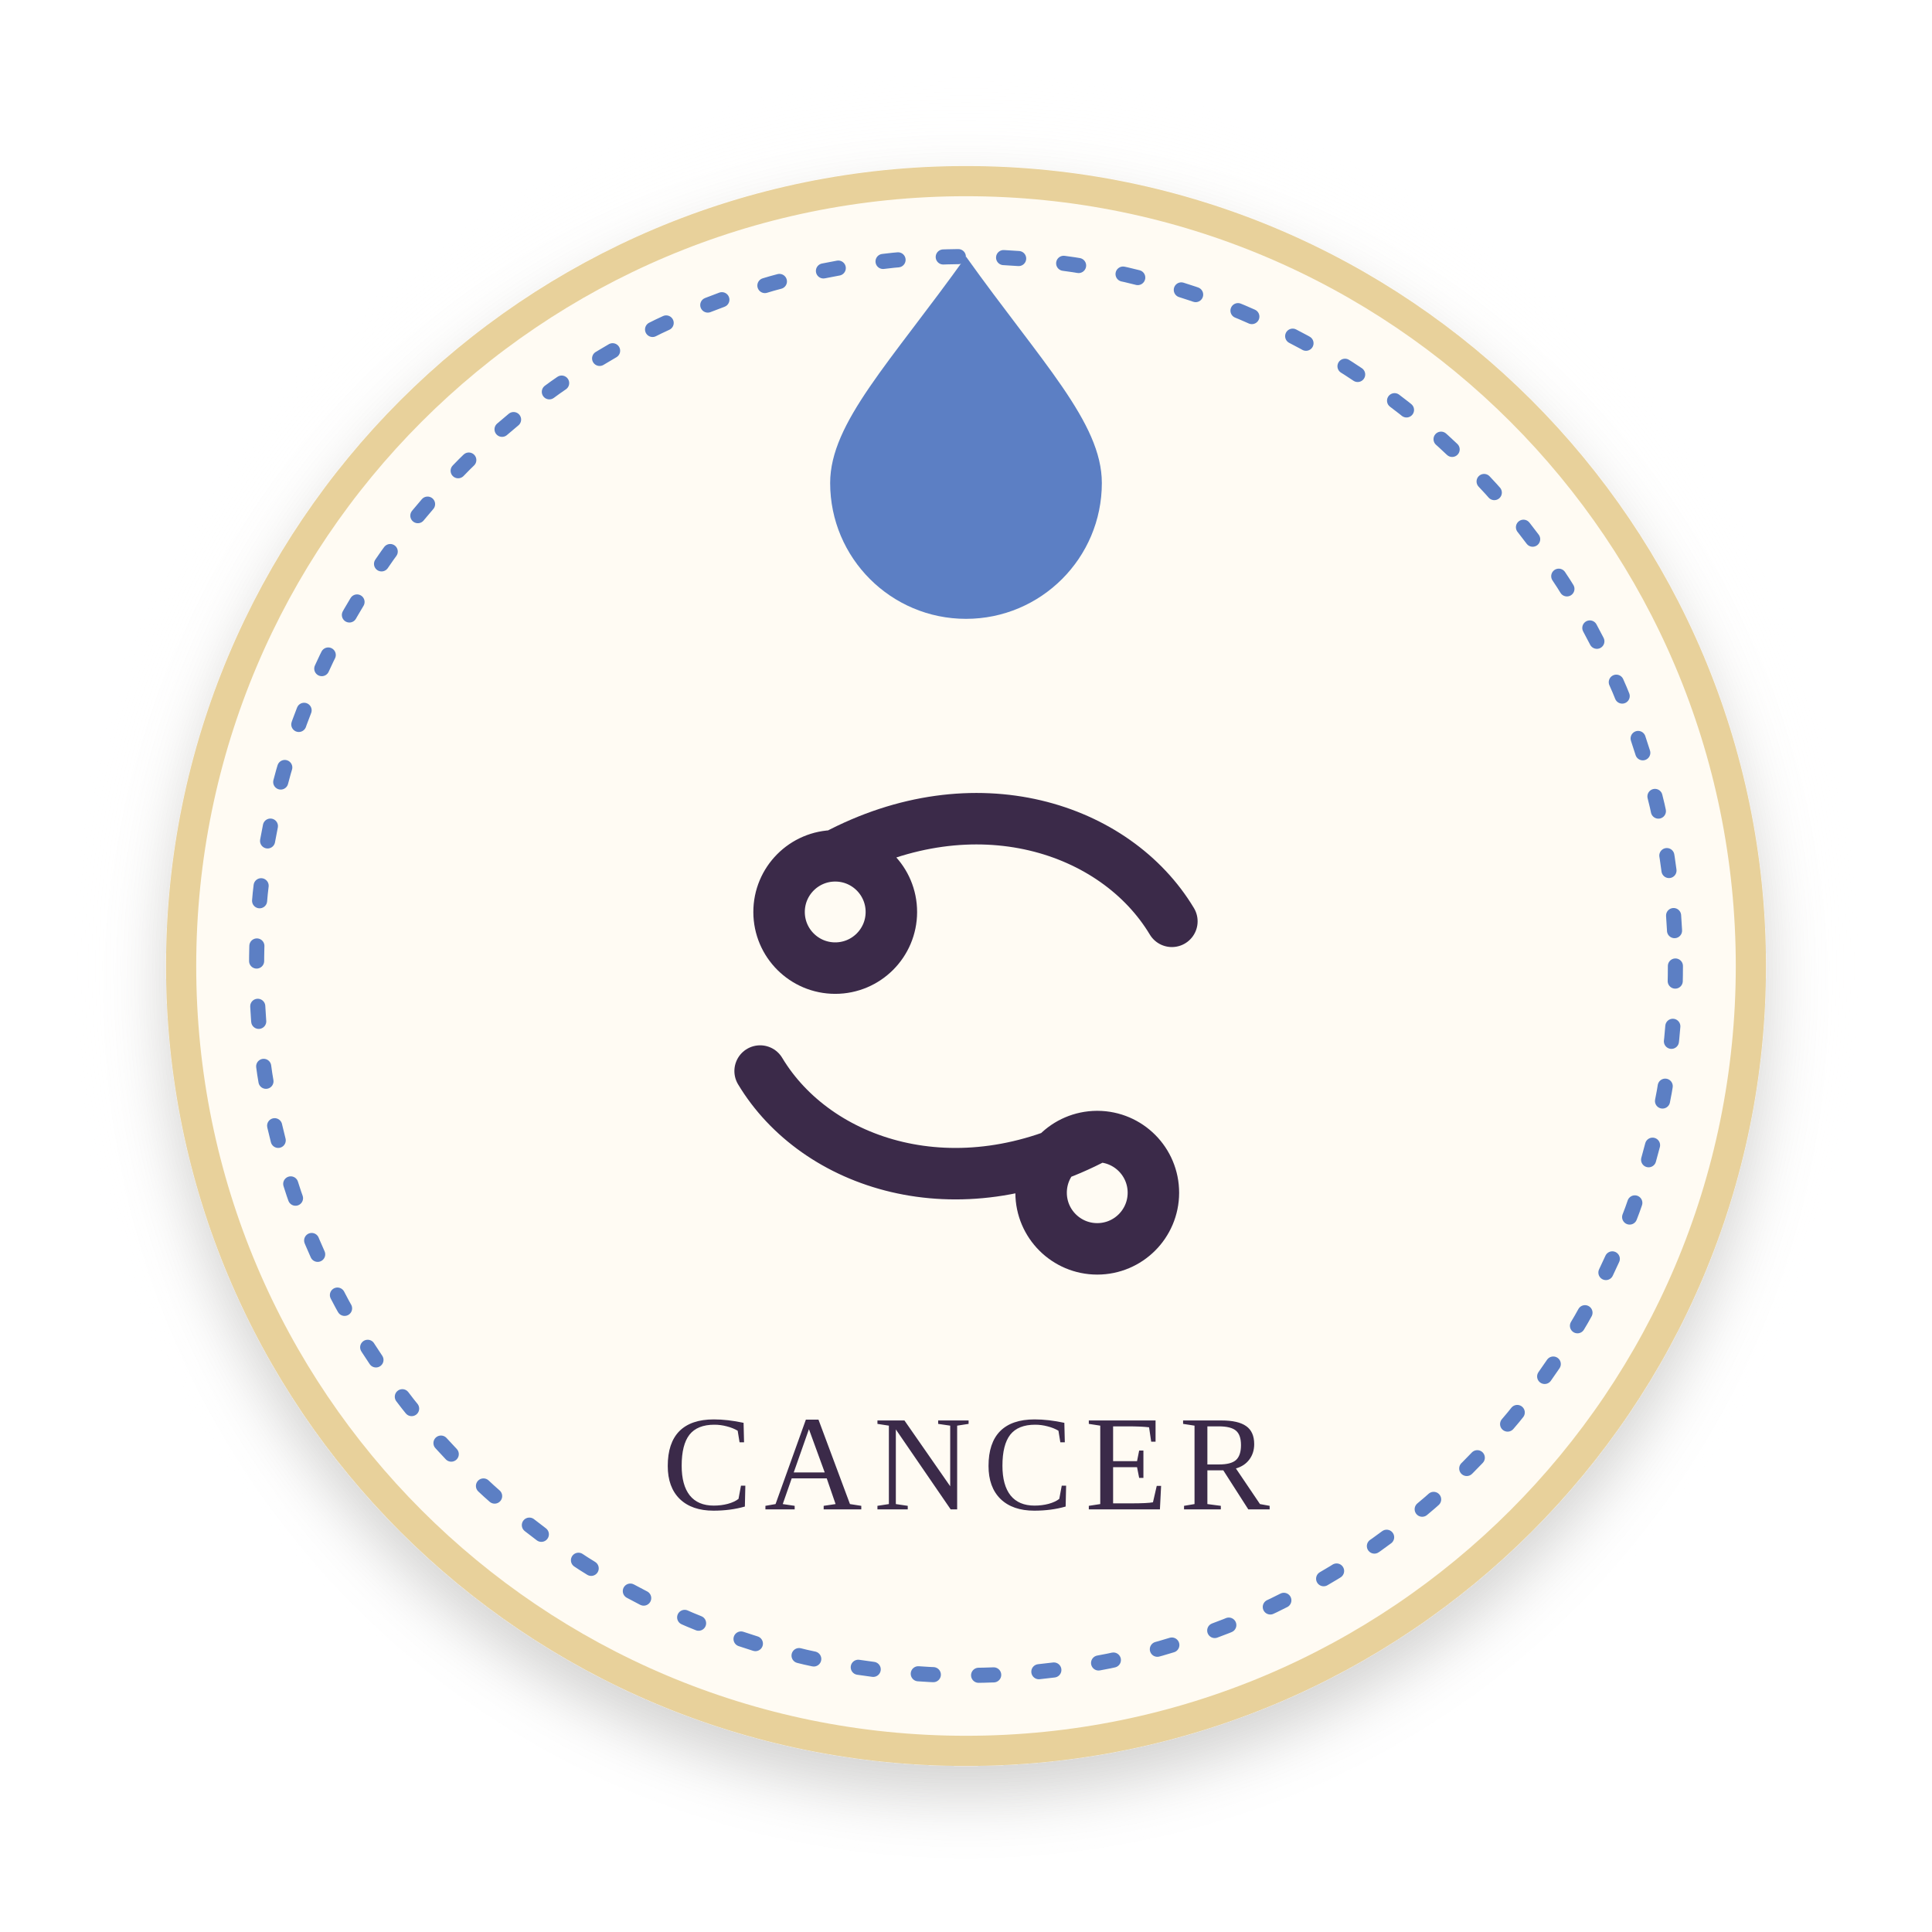
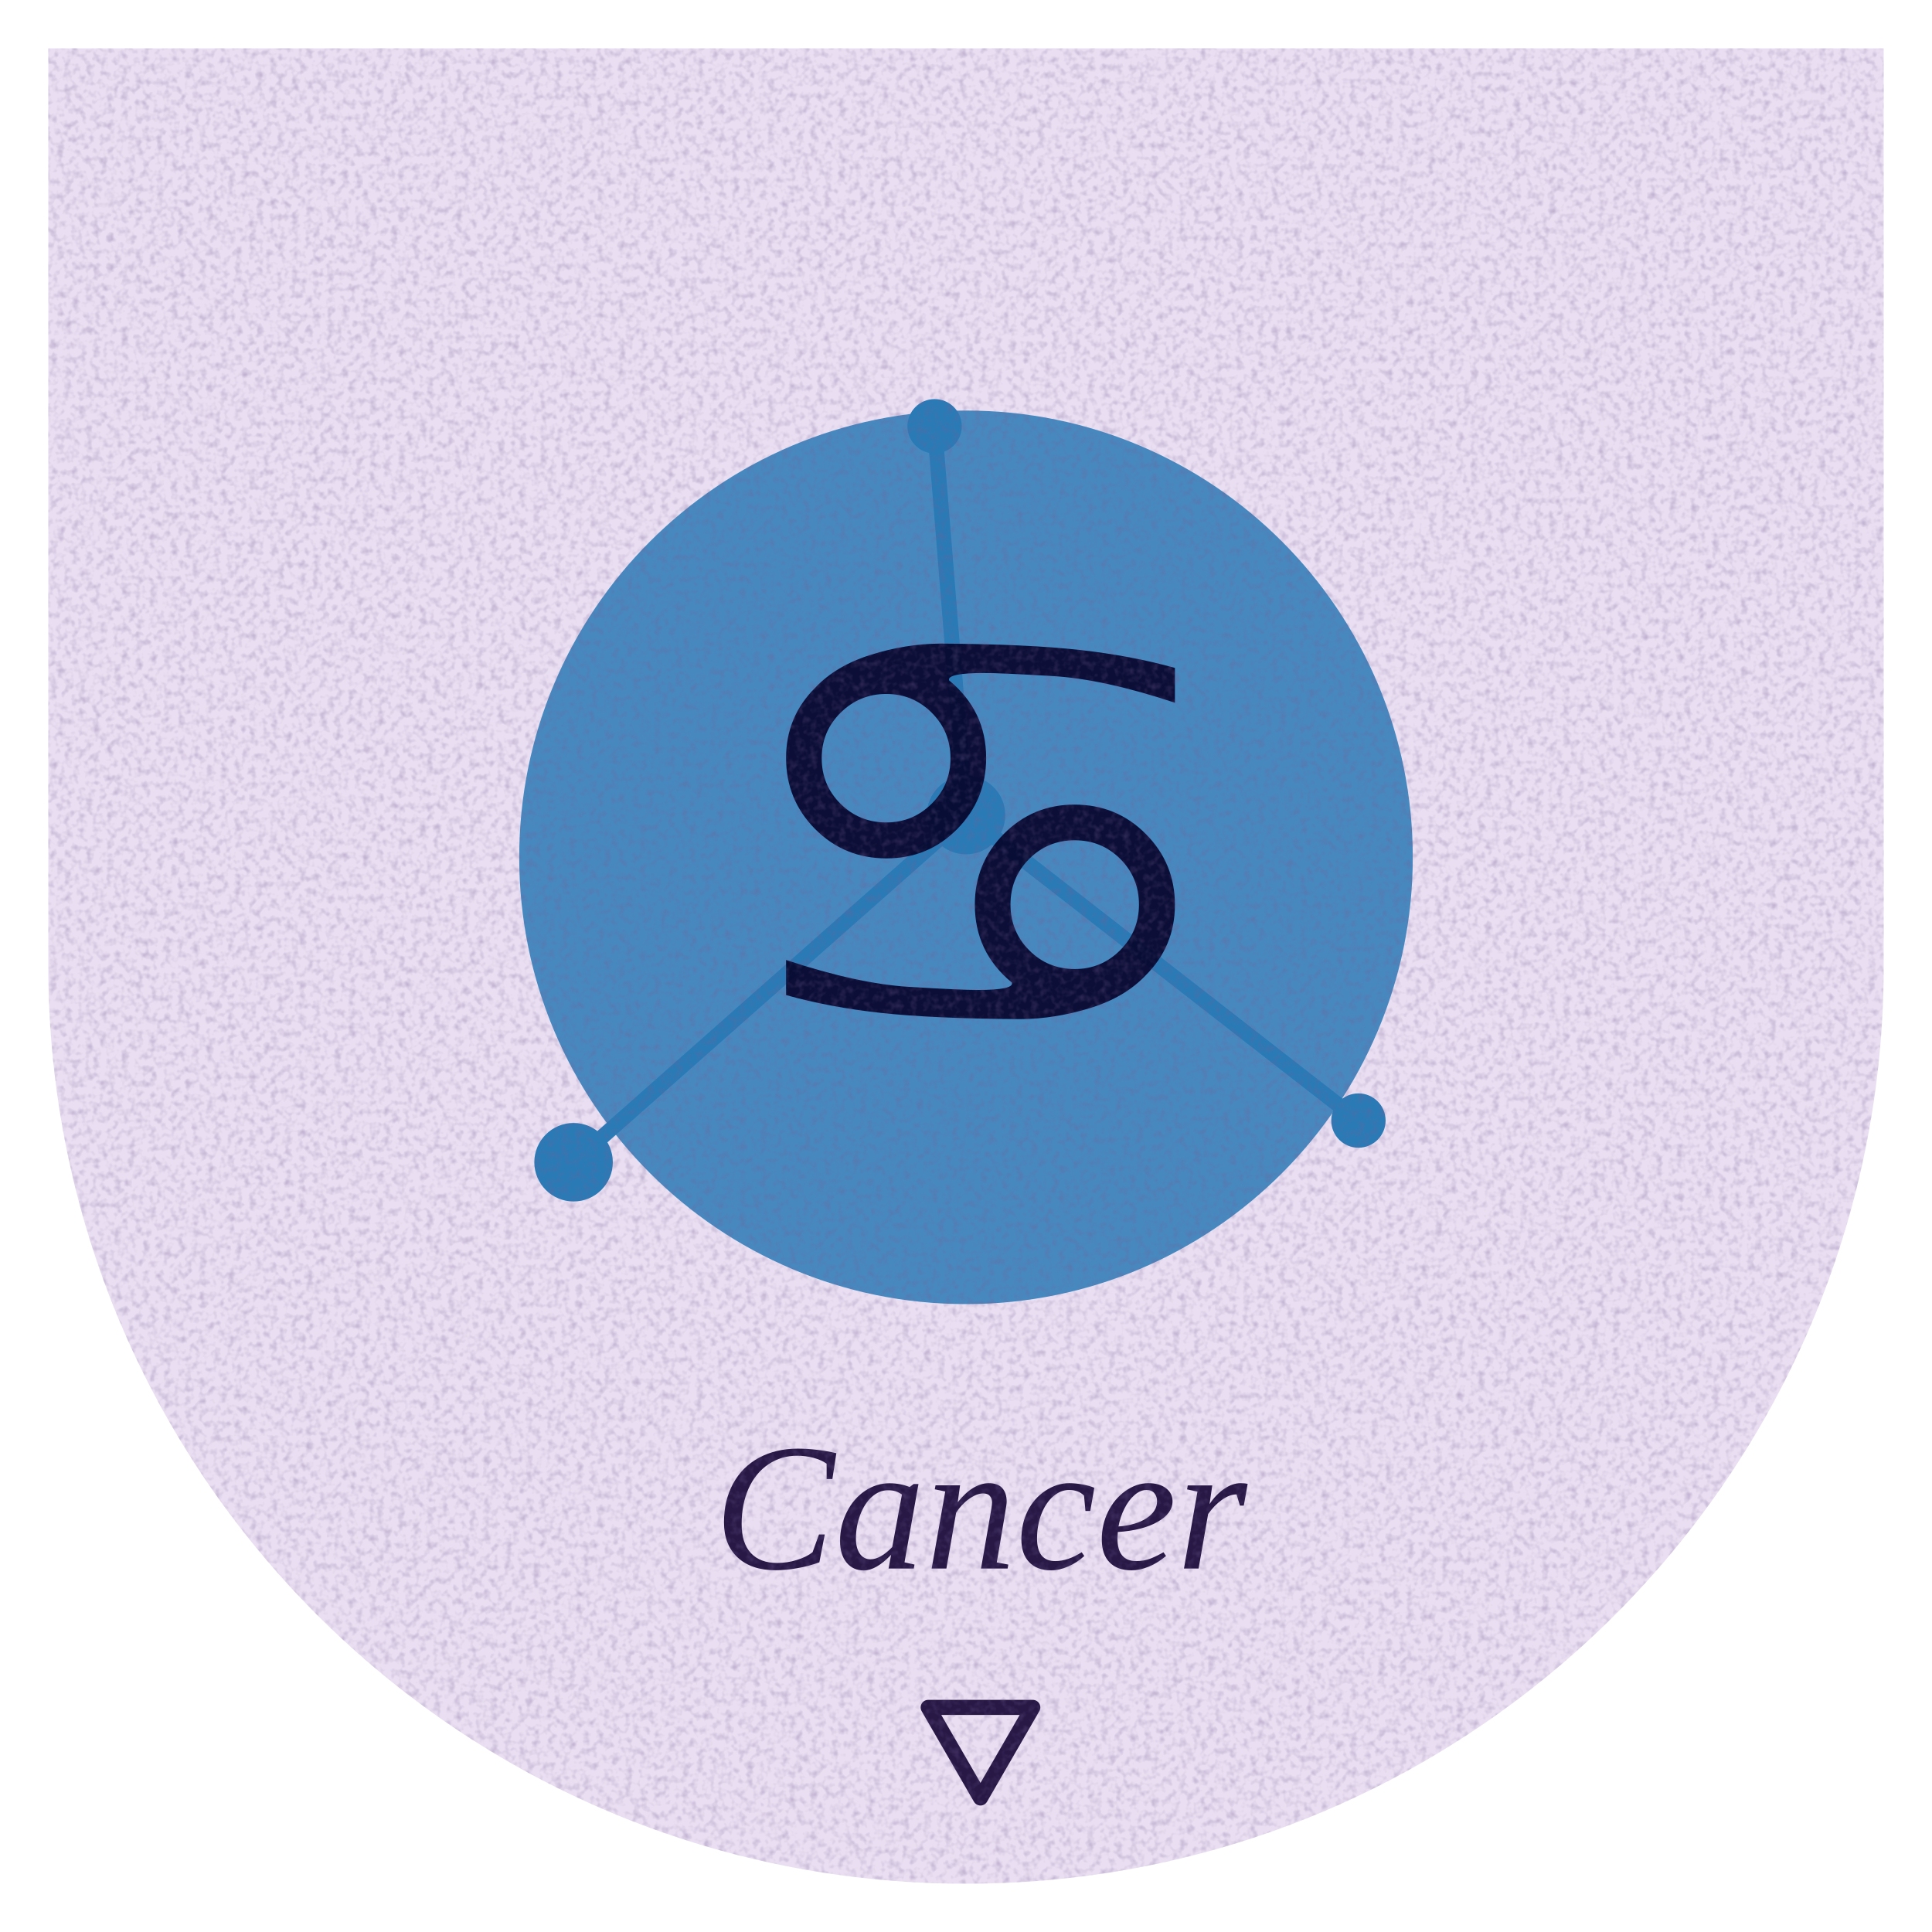
- <svg xmlns="http://www.w3.org/2000/svg" width="256" height="256" viewBox="0 0 256 256" role="img" aria-labelledby="title desc">
+ <svg xmlns="http://www.w3.org/2000/svg" width="320" height="320" viewBox="0 0 320 320" role="img" aria-labelledby="zo-cancer-t zo-cancer-d">
  <defs>
-     <radialGradient id="halo">
-       <stop stop-color="#fff" stop-opacity=".92" />
-       <stop offset=".55" stop-color="#F6E6C7" stop-opacity=".45" />
-       <stop offset="1" stop-color="#fff" stop-opacity="0" />
-     </radialGradient>
-     <linearGradient id="petal" x1="0" y1="0" x2="0" y2="1">
-       <stop stop-color="#5B7FC4" stop-opacity=".95" />
-       <stop offset="1" stop-color="#3B2A4A" />
-     </linearGradient>
-     <filter id="shadow" x="-20%" y="-20%" width="140%" height="150%">
-       <feGaussianBlur in="SourceAlpha" stdDeviation="4" />
-       <feOffset dy="4" />
-       <feComponentTransfer>
-         <feFuncA type="linear" slope=".17" />
-       </feComponentTransfer>
-       <feMerge>
-         <feMergeNode />
-         <feMergeNode in="SourceGraphic" />
-       </feMerge>
+     <clipPath id="zo-cancer-clip">
+       <path d="M8 8 H312 V160 A152 152 0 0 1 8 160Z" />
+     </clipPath>
+     <filter id="zo-cancer-grain" x="0" y="0" width="100%" height="100%">
+       <feTurbulence type="fractalNoise" baseFrequency=".85" numOctaves="2" seed="63" />
+       <feColorMatrix type="matrix" values="0 0 0 0 .17 0 0 0 0 .11 0 0 0 0 .29 0 0 0 -1.4 .78" />
    </filter>
  </defs>
-   <circle cx="128" cy="128" r="122" fill="url(#halo)" />
-   <g filter="url(#shadow)">
-     <circle cx="128" cy="128" r="104" fill="#FFFBF3" stroke="#E8D19B" stroke-width="4" />
-     <circle cx="128" cy="128" r="94" fill="none" stroke="#5B7FC4" stroke-width="2" stroke-dasharray="2 6" stroke-linecap="round" />
-     <path d="M128 34C138 48 146 56 146 64A18 18 0 0 1 110 64C110 56 118 48 128 34Z" fill="#5B7FC4" />
-     <g transform="translate(128 132) scale(.62) translate(-128 -128)">
-       <path d="M100 98a12 12 0 1 0 0.1 0ZM100 98C130 82 160 92 172 112M156 158a12 12 0 1 0 0.1 0ZM156 158C126 174 96 164 84 144" fill="none" stroke="#3B2A4A" stroke-width="11" stroke-linecap="round" stroke-linejoin="round" />
+   <g clip-path="url(#zo-cancer-clip)">
+     <g fill="#EADFF2">
+       <path d="M8 8 H312 V160 A152 152 0 0 1 8 160Z" />
    </g>
-     <text x="128" y="200" text-anchor="middle" font-family="Georgia, 'Times New Roman', serif" font-size="18" letter-spacing="1.5" fill="#3B2A4A">CANCER</text>
+     <g style="mix-blend-mode:multiply">
+       <circle cx="160" cy="142" r="74" fill="#2E8BC0" opacity=".85" />
+       <line x1="160" y1="135" x2="154.8" y2="70.6" stroke="#2E8BC0" stroke-width="2.5" stroke-linecap="round" />
+       <line x1="160" y1="135" x2="95" y2="192.5" stroke="#2E8BC0" stroke-width="2.5" stroke-linecap="round" />
+       <line x1="160" y1="135" x2="225" y2="185.6" stroke="#2E8BC0" stroke-width="2.5" stroke-linecap="round" />
+       <circle cx="160" cy="135" r="6.5" fill="#2E8BC0" />
+       <circle cx="154.8" cy="70.6" r="4.5" fill="#2E8BC0" />
+       <circle cx="95" cy="192.5" r="6.5" fill="#2E8BC0" />
+       <circle cx="225" cy="185.6" r="4.5" fill="#2E8BC0" />
+     </g>
+     <g style="mix-blend-mode:multiply" transform="translate(2.4 1.8)">
+       <text x="160" y="170" text-anchor="middle" font-family="'Apple Symbols','Segoe UI Symbol','Noto Sans Symbols 2','DejaVu Sans',serif" font-size="96" fill="#2B1B4A">♋︎</text>
+       <text x="160" y="258" text-anchor="middle" font-family="Georgia,'Times New Roman',serif" font-style="italic" font-size="30" fill="#2B1B4A">Cancer</text>
+       <polygon points="160,296 151.34,281 168.66,281" fill="none" stroke="#2B1B4A" stroke-width="2.5" stroke-linejoin="round" />
+     </g>
+     <rect width="320" height="320" filter="url(#zo-cancer-grain)" opacity=".5" />
  </g>
</svg>
